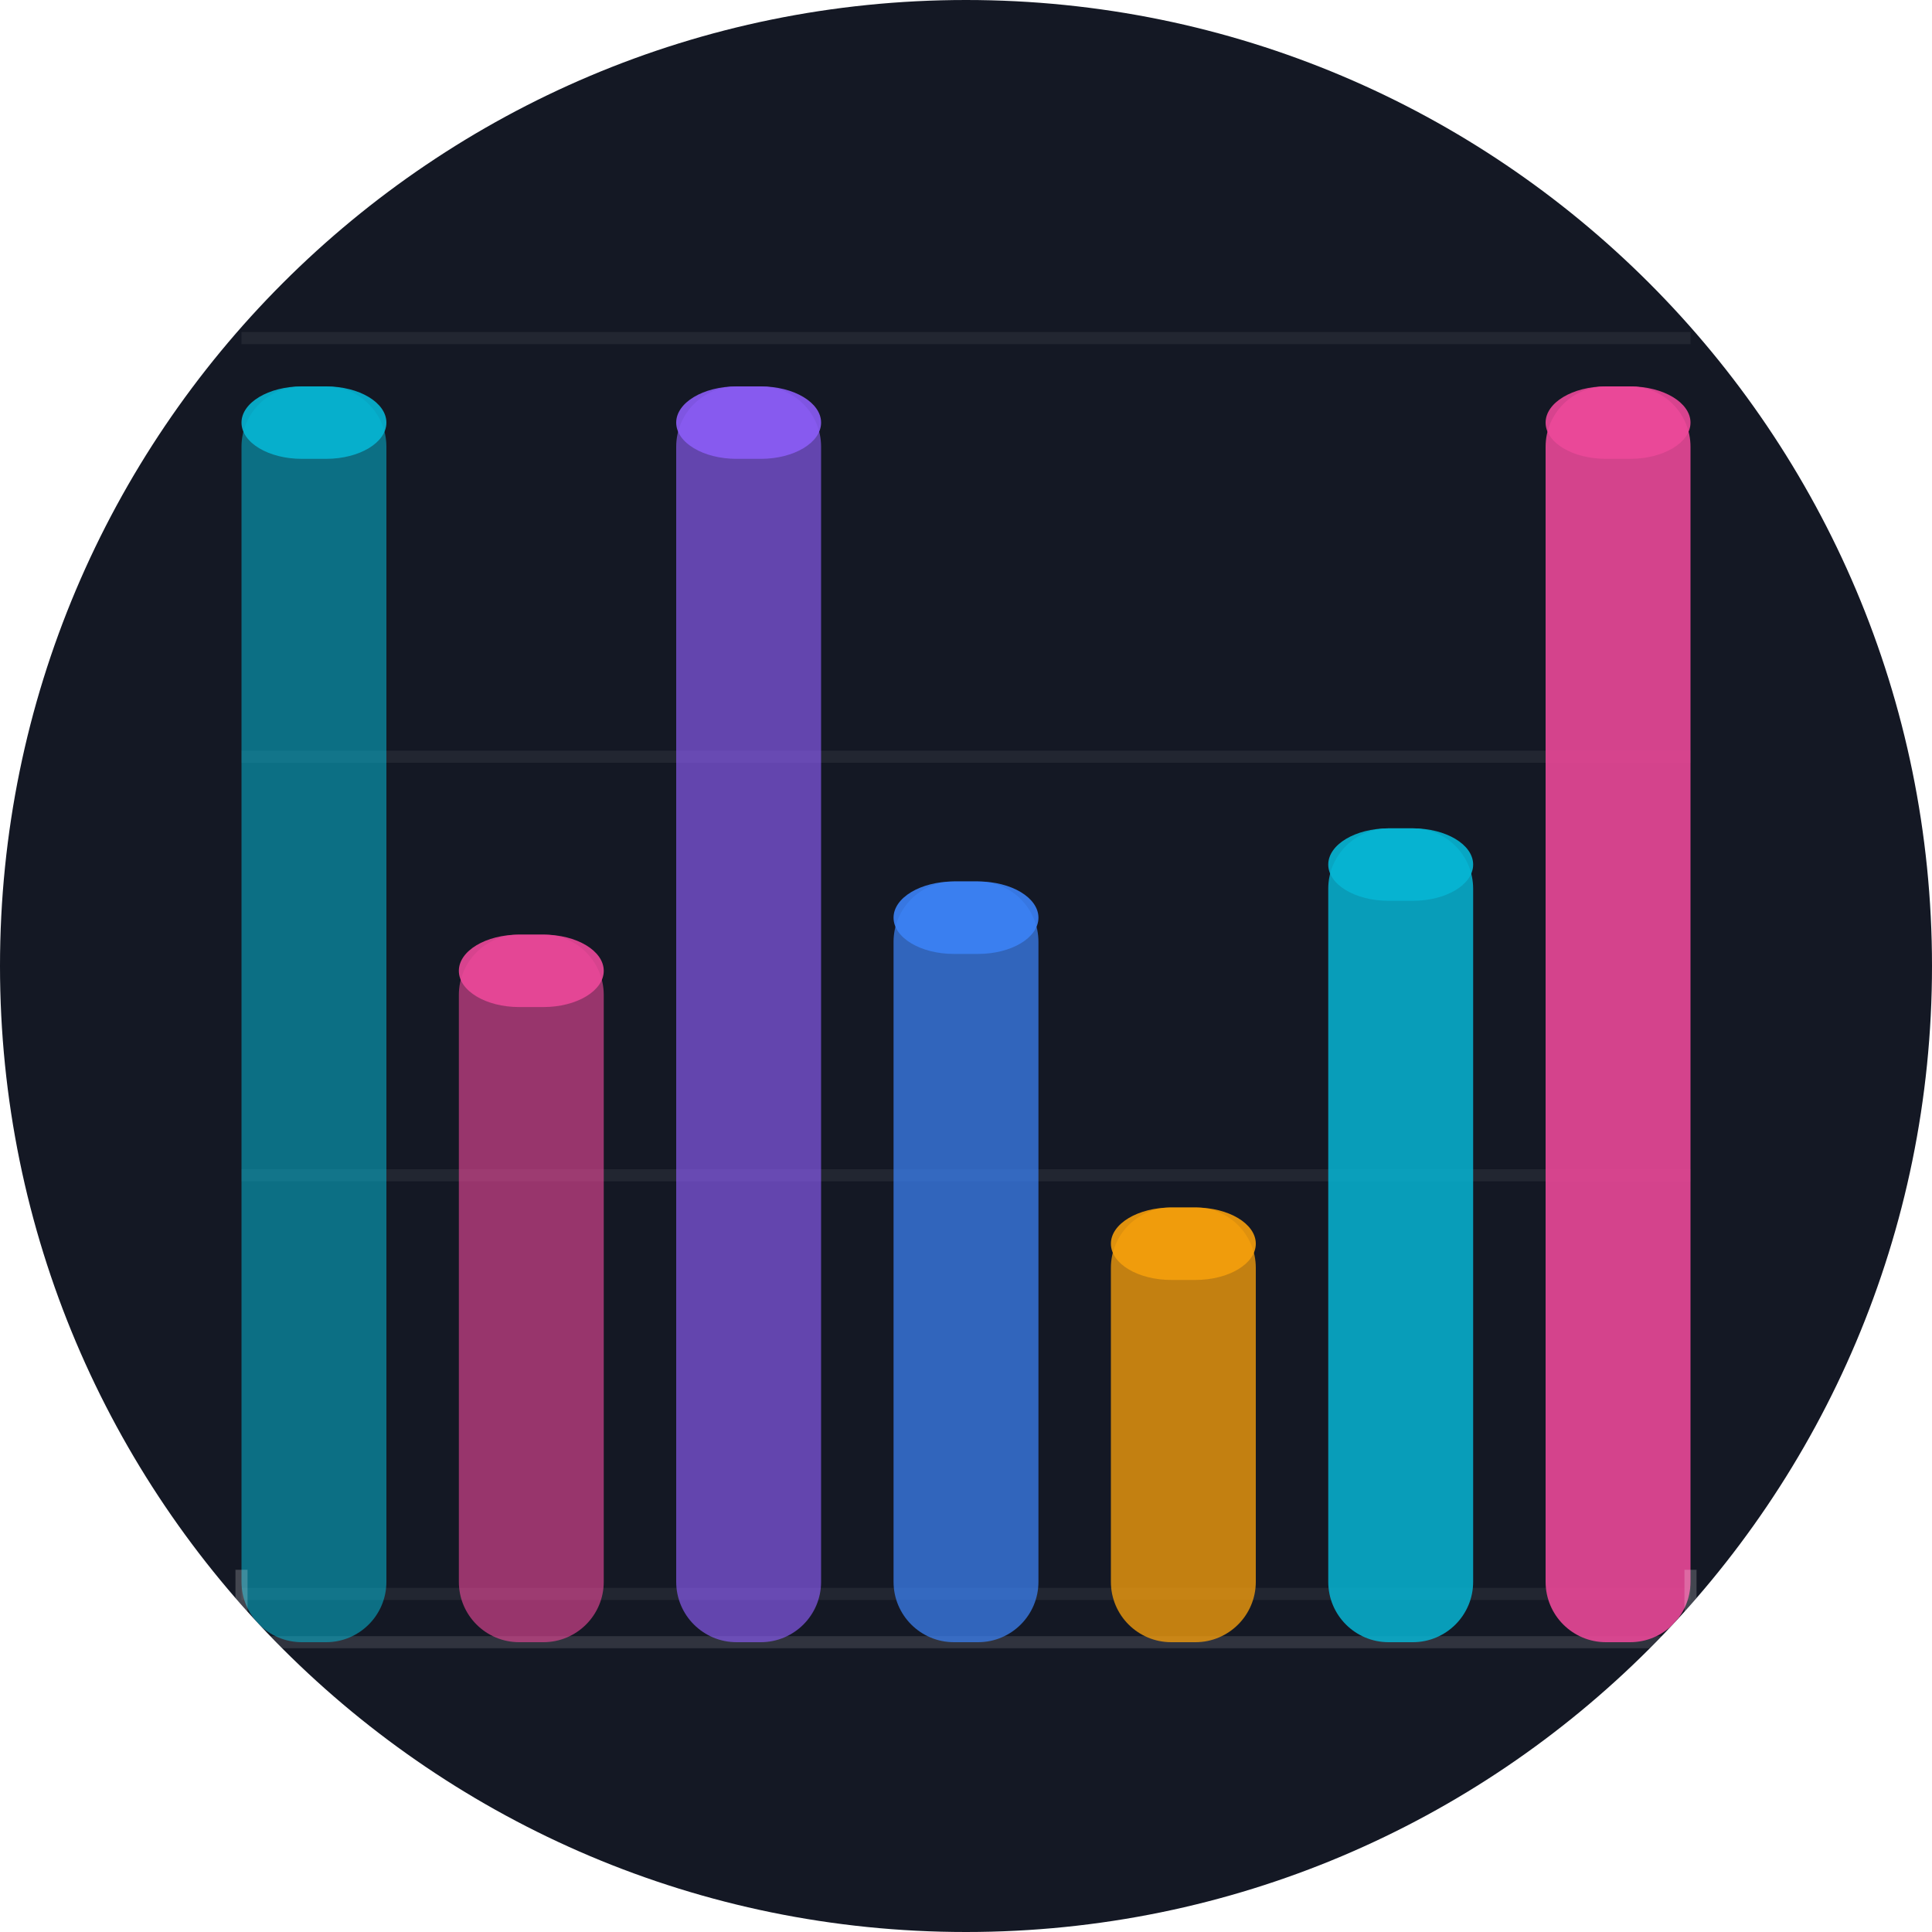
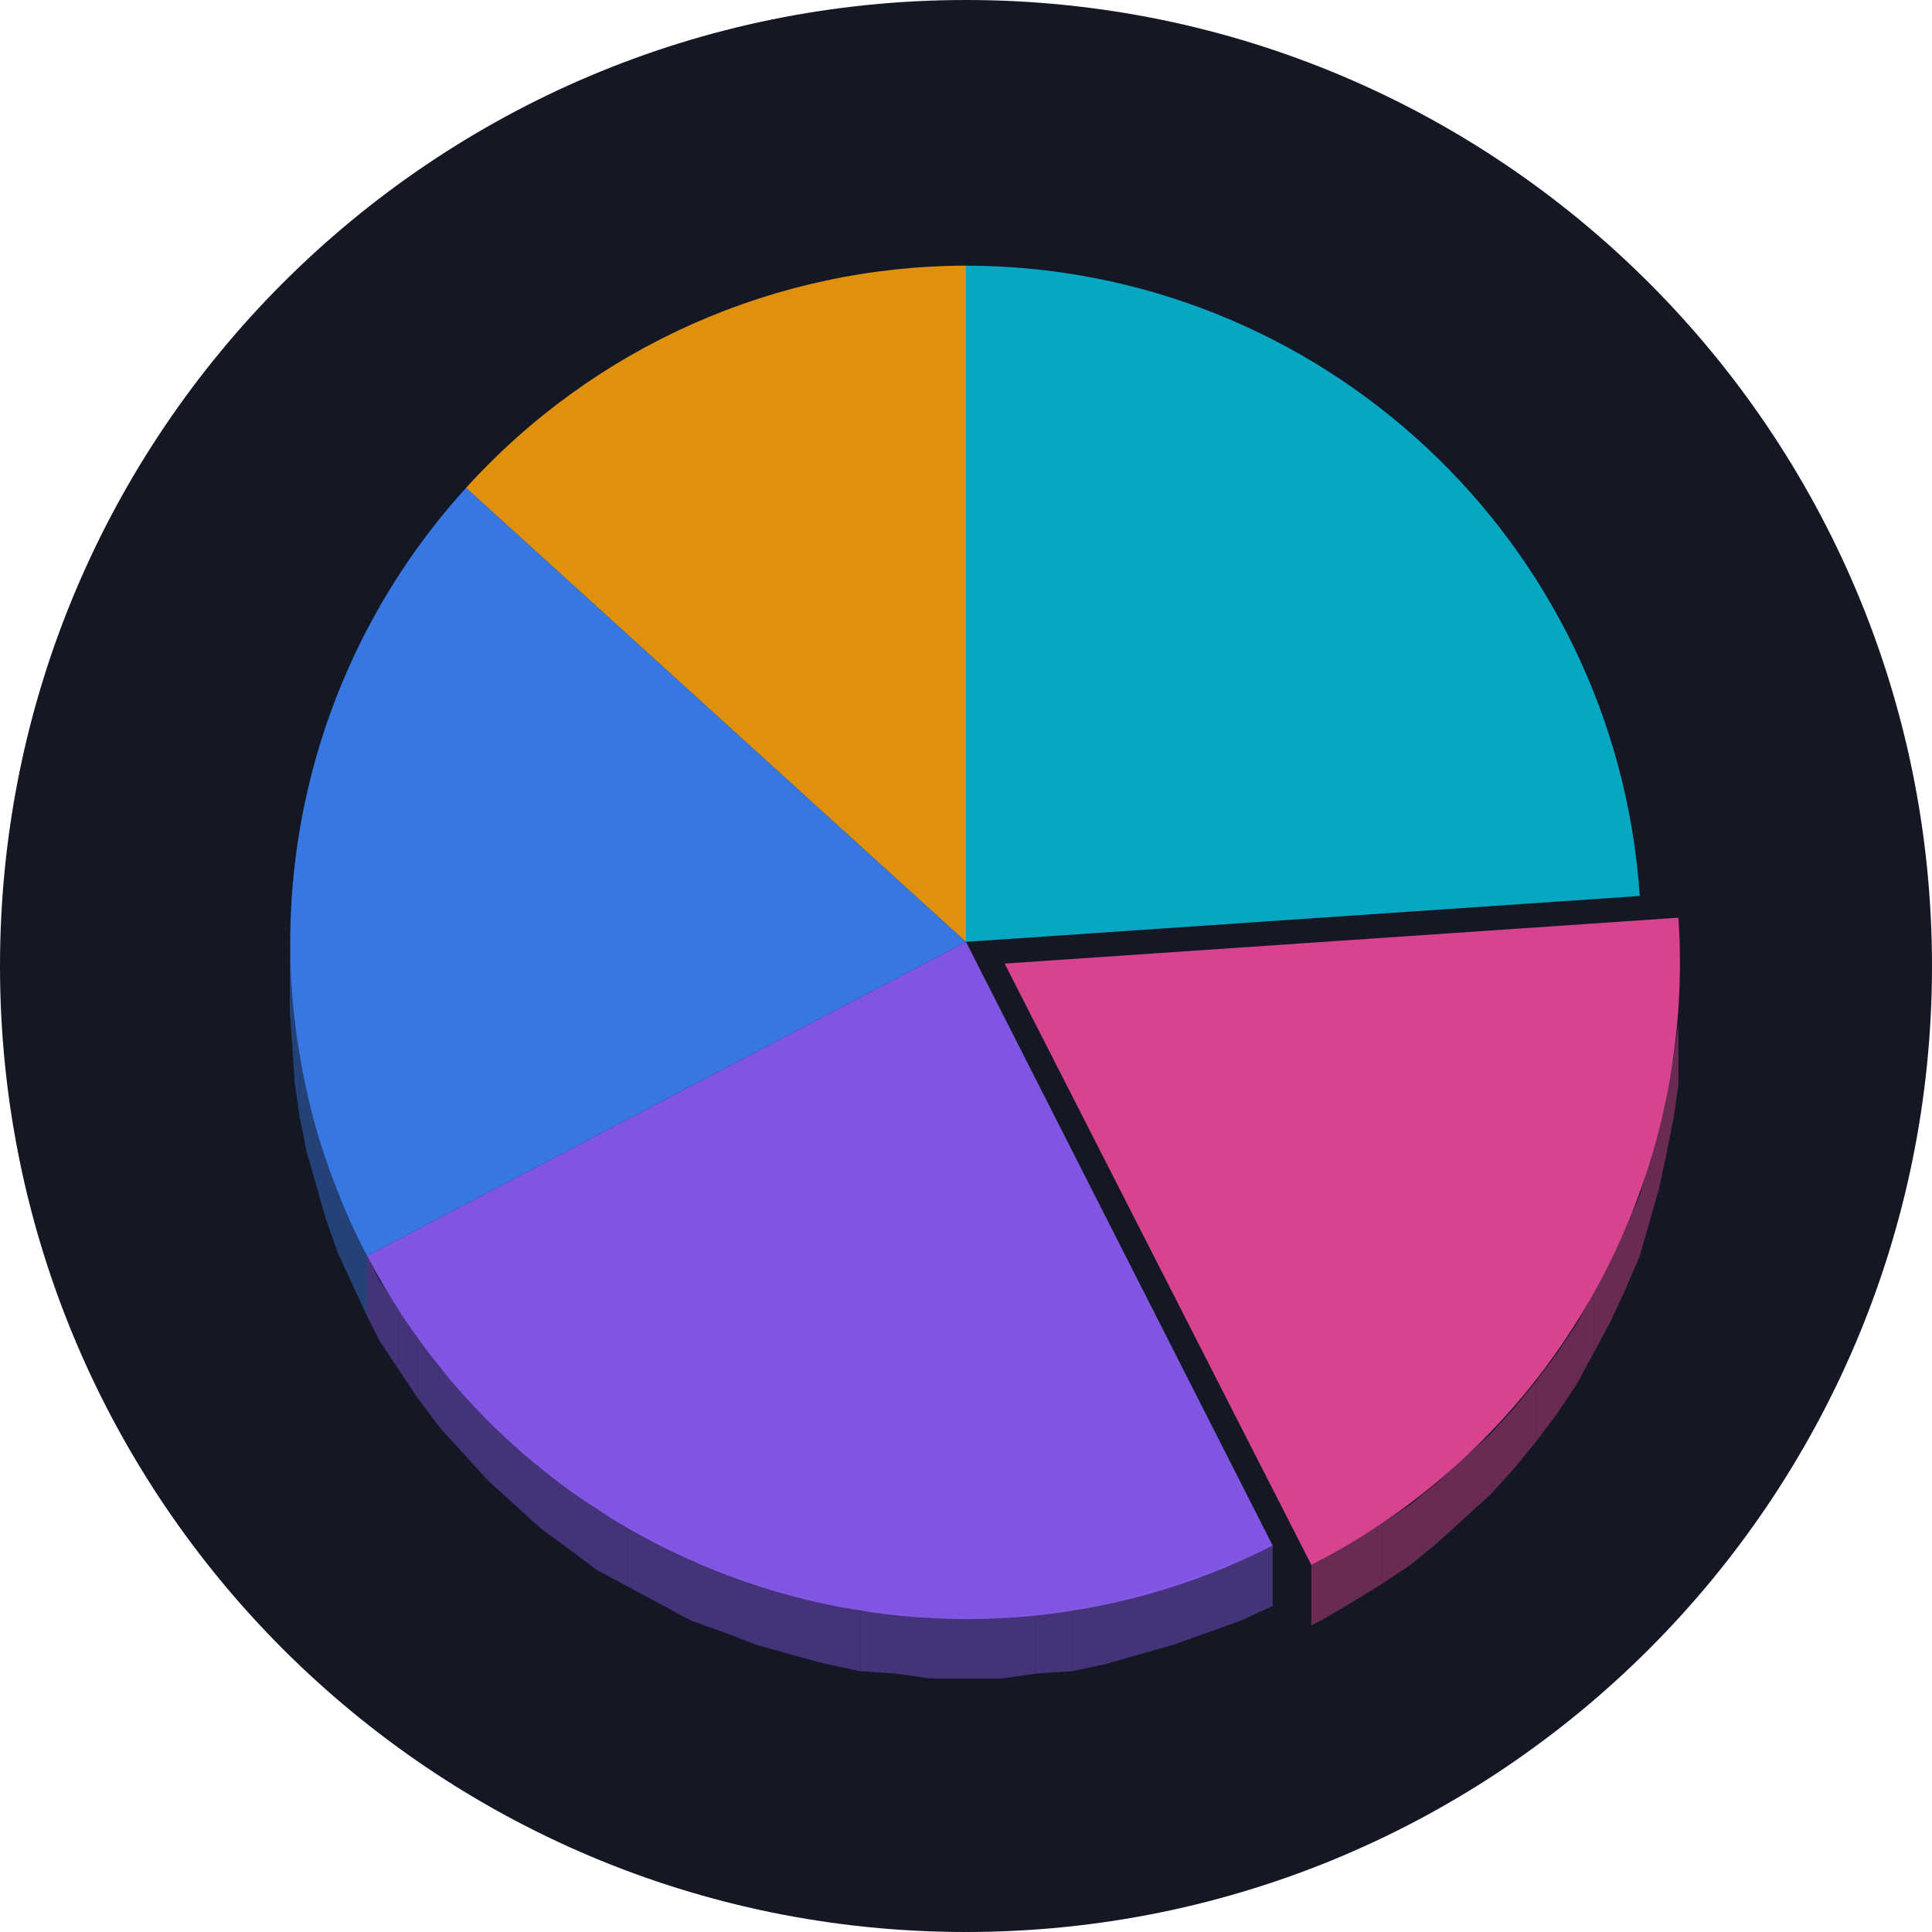
<svg xmlns="http://www.w3.org/2000/svg" viewBox="0 0 80 80" fill="none" width="100" height="100">
  <defs>
    <clipPath id="vc645088871">
      <circle cx="40" cy="40" r="40" />
    </clipPath>
  </defs>
  <g clip-path="url(#vc645088871)">
    <rect width="80" height="80" fill="#141824" />
-     <line x1="10" y1="14" x2="70" y2="14" stroke="rgba(255,255,255,0.06)" stroke-width="0.5" />
-     <line x1="10" y1="31.333" x2="70" y2="31.333" stroke="rgba(255,255,255,0.06)" stroke-width="0.5" />
-     <line x1="10" y1="48.667" x2="70" y2="48.667" stroke="rgba(255,255,255,0.06)" stroke-width="0.5" />
-     <line x1="10" y1="66" x2="70" y2="66" stroke="rgba(255,255,255,0.06)" stroke-width="0.5" />
-     <line x1="10" y1="68" x2="70" y2="68" stroke="rgba(255,255,255,0.12)" stroke-width="0.5" />
-     <rect x="10.0" y="16.0" width="6.0" height="52.0" rx="2.5" fill="#06b6d4" opacity="0.55" />
-     <rect x="10.0" y="16.0" width="6.0" height="3" rx="2.5" fill="#06b6d4" opacity="0.9" />
-     <rect x="19.0" y="38.7" width="6.0" height="29.3" rx="2.5" fill="#ec4899" opacity="0.61" />
-     <rect x="19.0" y="38.7" width="6.0" height="3" rx="2.5" fill="#ec4899" opacity="0.9" />
-     <rect x="28.0" y="16.0" width="6.0" height="52.0" rx="2.5" fill="#8b5cf6" opacity="0.66" />
-     <rect x="28.0" y="16.0" width="6.0" height="3" rx="2.5" fill="#8b5cf6" opacity="0.9" />
-     <rect x="37.0" y="36.5" width="6.0" height="31.5" rx="2.5" fill="#3b82f6" opacity="0.72" />
-     <rect x="37.0" y="36.5" width="6.0" height="3" rx="2.5" fill="#3b82f6" opacity="0.9" />
-     <rect x="46.0" y="50.0" width="6.0" height="18.0" rx="2.5" fill="#f59e0b" opacity="0.78" />
-     <rect x="46.0" y="50.0" width="6.0" height="3" rx="2.5" fill="#f59e0b" opacity="0.9" />
-     <rect x="55.0" y="34.3" width="6.0" height="33.7" rx="2.5" fill="#06b6d4" opacity="0.84" />
-     <rect x="55.0" y="34.3" width="6.0" height="3" rx="2.5" fill="#06b6d4" opacity="0.9" />
-     <rect x="64.0" y="16.0" width="6.0" height="52.0" rx="2.5" fill="#ec4899" opacity="0.89" />
-     <rect x="64.0" y="16.0" width="6.0" height="3" rx="2.5" fill="#ec4899" opacity="0.9" />
-     <line x1="10" y1="68" x2="10" y2="65" stroke="rgba(255,255,255,0.2)" stroke-width="0.5" />
-     <line x1="70" y1="68" x2="70" y2="65" stroke="rgba(255,255,255,0.2)" stroke-width="0.5" />
+     <polygon points="69.5,40.9 69.5,42.4 69.5,44.9 69.5,43.4" fill="#ec4899" opacity="0.4" />
+     <polygon points="69.5,42.4 69.3,43.8 69.3,46.3 69.5,44.9" fill="#ec4899" opacity="0.4" />
+     <polygon points="69.3,43.8 69.0,45.3 69.0,47.8 69.3,46.3" fill="#ec4899" opacity="0.4" />
+     <polygon points="69.0,45.3 68.7,46.7 68.7,49.2 69.0,47.8" fill="#ec4899" opacity="0.4" />
+     <polygon points="68.7,46.7 68.3,48.1 68.3,50.6 68.7,49.2" fill="#ec4899" opacity="0.4" />
+     <polygon points="68.3,48.1 67.9,49.5 67.9,52.0 68.3,50.6" fill="#ec4899" opacity="0.4" />
+     <polygon points="67.9,49.5 67.3,50.9 67.3,53.4 67.9,52.0" fill="#ec4899" opacity="0.4" />
+     <polygon points="67.3,50.9 66.7,52.2 66.7,54.7 67.3,53.4" fill="#ec4899" opacity="0.4" />
+     <polygon points="66.7,52.2 66.0,53.5 66.0,56.0 66.7,54.7" fill="#ec4899" opacity="0.4" />
+     <polygon points="66.0,53.5 65.3,54.8 65.3,57.3 66.0,56.0" fill="#ec4899" opacity="0.4" />
+     <polygon points="65.3,54.8 64.5,56.0 64.5,58.5 65.3,57.3" fill="#ec4899" opacity="0.4" />
+     <polygon points="64.5,56.0 63.6,57.2 63.6,59.7 64.5,58.5" fill="#ec4899" opacity="0.4" />
+     <polygon points="63.6,57.2 62.7,58.3 62.7,60.8 63.6,59.7" fill="#ec4899" opacity="0.4" />
+     <polygon points="62.7,58.3 61.7,59.4 61.7,61.9 62.7,60.8" fill="#ec4899" opacity="0.4" />
+     <polygon points="61.7,59.4 60.6,60.4 60.6,62.9 61.7,61.9" fill="#ec4899" opacity="0.4" />
+     <polygon points="60.6,60.4 59.5,61.4 59.5,63.9 60.6,62.9" fill="#ec4899" opacity="0.4" />
+     <polygon points="59.5,61.4 58.4,62.3 58.4,64.8 59.5,63.9" fill="#ec4899" opacity="0.4" />
+     <polygon points="58.4,62.3 57.2,63.1 57.2,65.6 58.4,64.8" fill="#ec4899" opacity="0.4" />
+     <polygon points="57.2,63.1 55.9,63.9 55.9,66.4 57.2,65.6" fill="#ec4899" opacity="0.4" />
+     <polygon points="55.9,63.9 54.7,64.6 54.7,67.1 55.9,66.4" fill="#ec4899" opacity="0.4" />
+     <polygon points="54.7,64.6 54.3,64.8 54.3,67.3 54.7,67.1" fill="#ec4899" opacity="0.4" />
+     <polygon points="52.7,64.0 51.4,64.6 51.4,67.1 52.7,66.5" fill="#8b5cf6" opacity="0.4" />
+     <polygon points="51.4,64.6 50.0,65.1 50.0,67.6 51.4,67.1" fill="#8b5cf6" opacity="0.4" />
+     <polygon points="50.0,65.1 48.6,65.6 48.6,68.1 50.0,67.6" fill="#8b5cf6" opacity="0.4" />
+     <polygon points="48.6,65.6 47.2,66.0 47.2,68.5 48.6,68.1" fill="#8b5cf6" opacity="0.4" />
+     <polygon points="47.2,66.0 45.8,66.4 45.8,68.9 47.2,68.5" fill="#8b5cf6" opacity="0.4" />
+     <polygon points="45.8,66.4 44.4,66.7 44.4,69.2 45.8,68.9" fill="#8b5cf6" opacity="0.4" />
+     <polygon points="44.4,66.7 42.9,66.8 42.9,69.3 44.4,69.2" fill="#8b5cf6" opacity="0.4" />
+     <polygon points="42.9,66.8 41.5,67.0 41.5,69.5 42.9,69.3" fill="#8b5cf6" opacity="0.4" />
+     <polygon points="41.5,67.0 40.0,67.0 40.0,69.5 41.5,69.5" fill="#8b5cf6" opacity="0.4" />
+     <polygon points="40.0,67.0 38.5,67.0 38.5,69.5 40.0,69.5" fill="#8b5cf6" opacity="0.4" />
+     <polygon points="38.5,67.0 37.1,66.8 37.1,69.3 38.5,69.5" fill="#8b5cf6" opacity="0.4" />
+     <polygon points="37.1,66.8 35.6,66.7 35.6,69.2 37.1,69.3" fill="#8b5cf6" opacity="0.4" />
+     <polygon points="35.6,66.7 34.2,66.4 34.2,68.9 35.6,69.2" fill="#8b5cf6" opacity="0.4" />
+     <polygon points="34.2,66.4 32.7,66.0 32.7,68.5 34.2,68.9" fill="#8b5cf6" opacity="0.4" />
+     <polygon points="32.7,66.0 31.3,65.6 31.3,68.1 32.7,68.5" fill="#8b5cf6" opacity="0.4" />
+     <polygon points="31.3,65.6 30.0,65.1 30.0,67.6 31.3,68.1" fill="#8b5cf6" opacity="0.4" />
+     <polygon points="30.0,65.1 28.6,64.6 28.6,67.1 30.0,67.6" fill="#8b5cf6" opacity="0.4" />
+     <polygon points="28.6,64.6 27.3,63.9 27.3,66.4 28.6,67.1" fill="#8b5cf6" opacity="0.4" />
+     <polygon points="27.3,63.9 26.0,63.2 26.0,65.7 27.3,66.4" fill="#8b5cf6" opacity="0.4" />
+     <polygon points="26.0,63.2 24.7,62.5 24.7,65.0 26.0,65.7" fill="#8b5cf6" opacity="0.4" />
+     <polygon points="24.7,62.5 23.5,61.6 23.5,64.1 24.7,65.0" fill="#8b5cf6" opacity="0.4" />
+     <polygon points="23.5,61.6 22.4,60.8 22.4,63.3 23.5,64.1" fill="#8b5cf6" opacity="0.4" />
+     <polygon points="22.4,60.8 21.3,59.8 21.3,62.3 22.4,63.3" fill="#8b5cf6" opacity="0.4" />
+     <polygon points="21.3,59.8 20.2,58.8 20.2,61.3 21.3,62.3" fill="#8b5cf6" opacity="0.4" />
+     <polygon points="20.2,58.8 19.2,57.7 19.2,60.2 20.2,61.3" fill="#8b5cf6" opacity="0.4" />
+     <polygon points="19.2,57.7 18.2,56.6 18.2,59.1 19.2,60.2" fill="#8b5cf6" opacity="0.4" />
+     <polygon points="18.2,56.6 17.3,55.4 17.3,57.9 18.2,59.1" fill="#8b5cf6" opacity="0.4" />
+     <polygon points="17.3,55.4 16.5,54.2 16.5,56.7 17.3,57.9" fill="#8b5cf6" opacity="0.4" />
+     <polygon points="16.5,54.2 15.7,53.0 15.7,55.5 16.5,56.7" fill="#8b5cf6" opacity="0.4" />
+     <polygon points="15.7,53.0 15.2,52.0 15.2,54.5 15.7,55.5" fill="#8b5cf6" opacity="0.4" />
+     <polygon points="15.2,52.0 14.6,50.7 14.6,53.2 15.2,54.5" fill="#3b82f6" opacity="0.4" />
+     <polygon points="14.6,50.7 14.0,49.4 14.0,51.9 14.6,53.2" fill="#3b82f6" opacity="0.4" />
+     <polygon points="14.0,49.4 13.5,48.0 13.5,50.5 14.0,51.9" fill="#3b82f6" opacity="0.4" />
+     <polygon points="13.5,48.0 13.1,46.6 13.1,49.1 13.5,50.5" fill="#3b82f6" opacity="0.4" />
+     <polygon points="13.1,46.6 12.7,45.2 12.7,47.7 13.1,49.1" fill="#3b82f6" opacity="0.4" />
+     <polygon points="12.7,45.2 12.4,43.7 12.4,46.2 12.7,47.7" fill="#3b82f6" opacity="0.4" />
+     <polygon points="12.4,43.7 12.2,42.3 12.2,44.8 12.4,46.2" fill="#3b82f6" opacity="0.4" />
+     <polygon points="12.2,42.3 12.1,40.8 12.1,43.3 12.2,44.8" fill="#3b82f6" opacity="0.4" />
+     <polygon points="12.1,40.8 12.0,39.4 12.0,41.9 12.1,43.3" fill="#3b82f6" opacity="0.4" />
+     <path d="M40,39 L40.0,11.0 A28,28 0 0 1 67.9,37.1 Z" fill="#06b6d4" opacity="0.9" />
+     <path d="M41.6,39.9 L69.5,38.0 A28,28 0 0 1 54.3,64.8 Z" fill="#ec4899" opacity="0.9" />
+     <path d="M40,39 L52.7,64.0 A28,28 0 0 1 15.2,52.0 Z" fill="#8b5cf6" opacity="0.9" />
+     <path d="M40,39 L15.2,52.0 A28,28 0 0 1 19.3,20.2 Z" fill="#3b82f6" opacity="0.9" />
+     <path d="M40,39 L19.3,20.2 A28,28 0 0 1 40.0,11.0 Z" fill="#f59e0b" opacity="0.9" />
  </g>
</svg>
